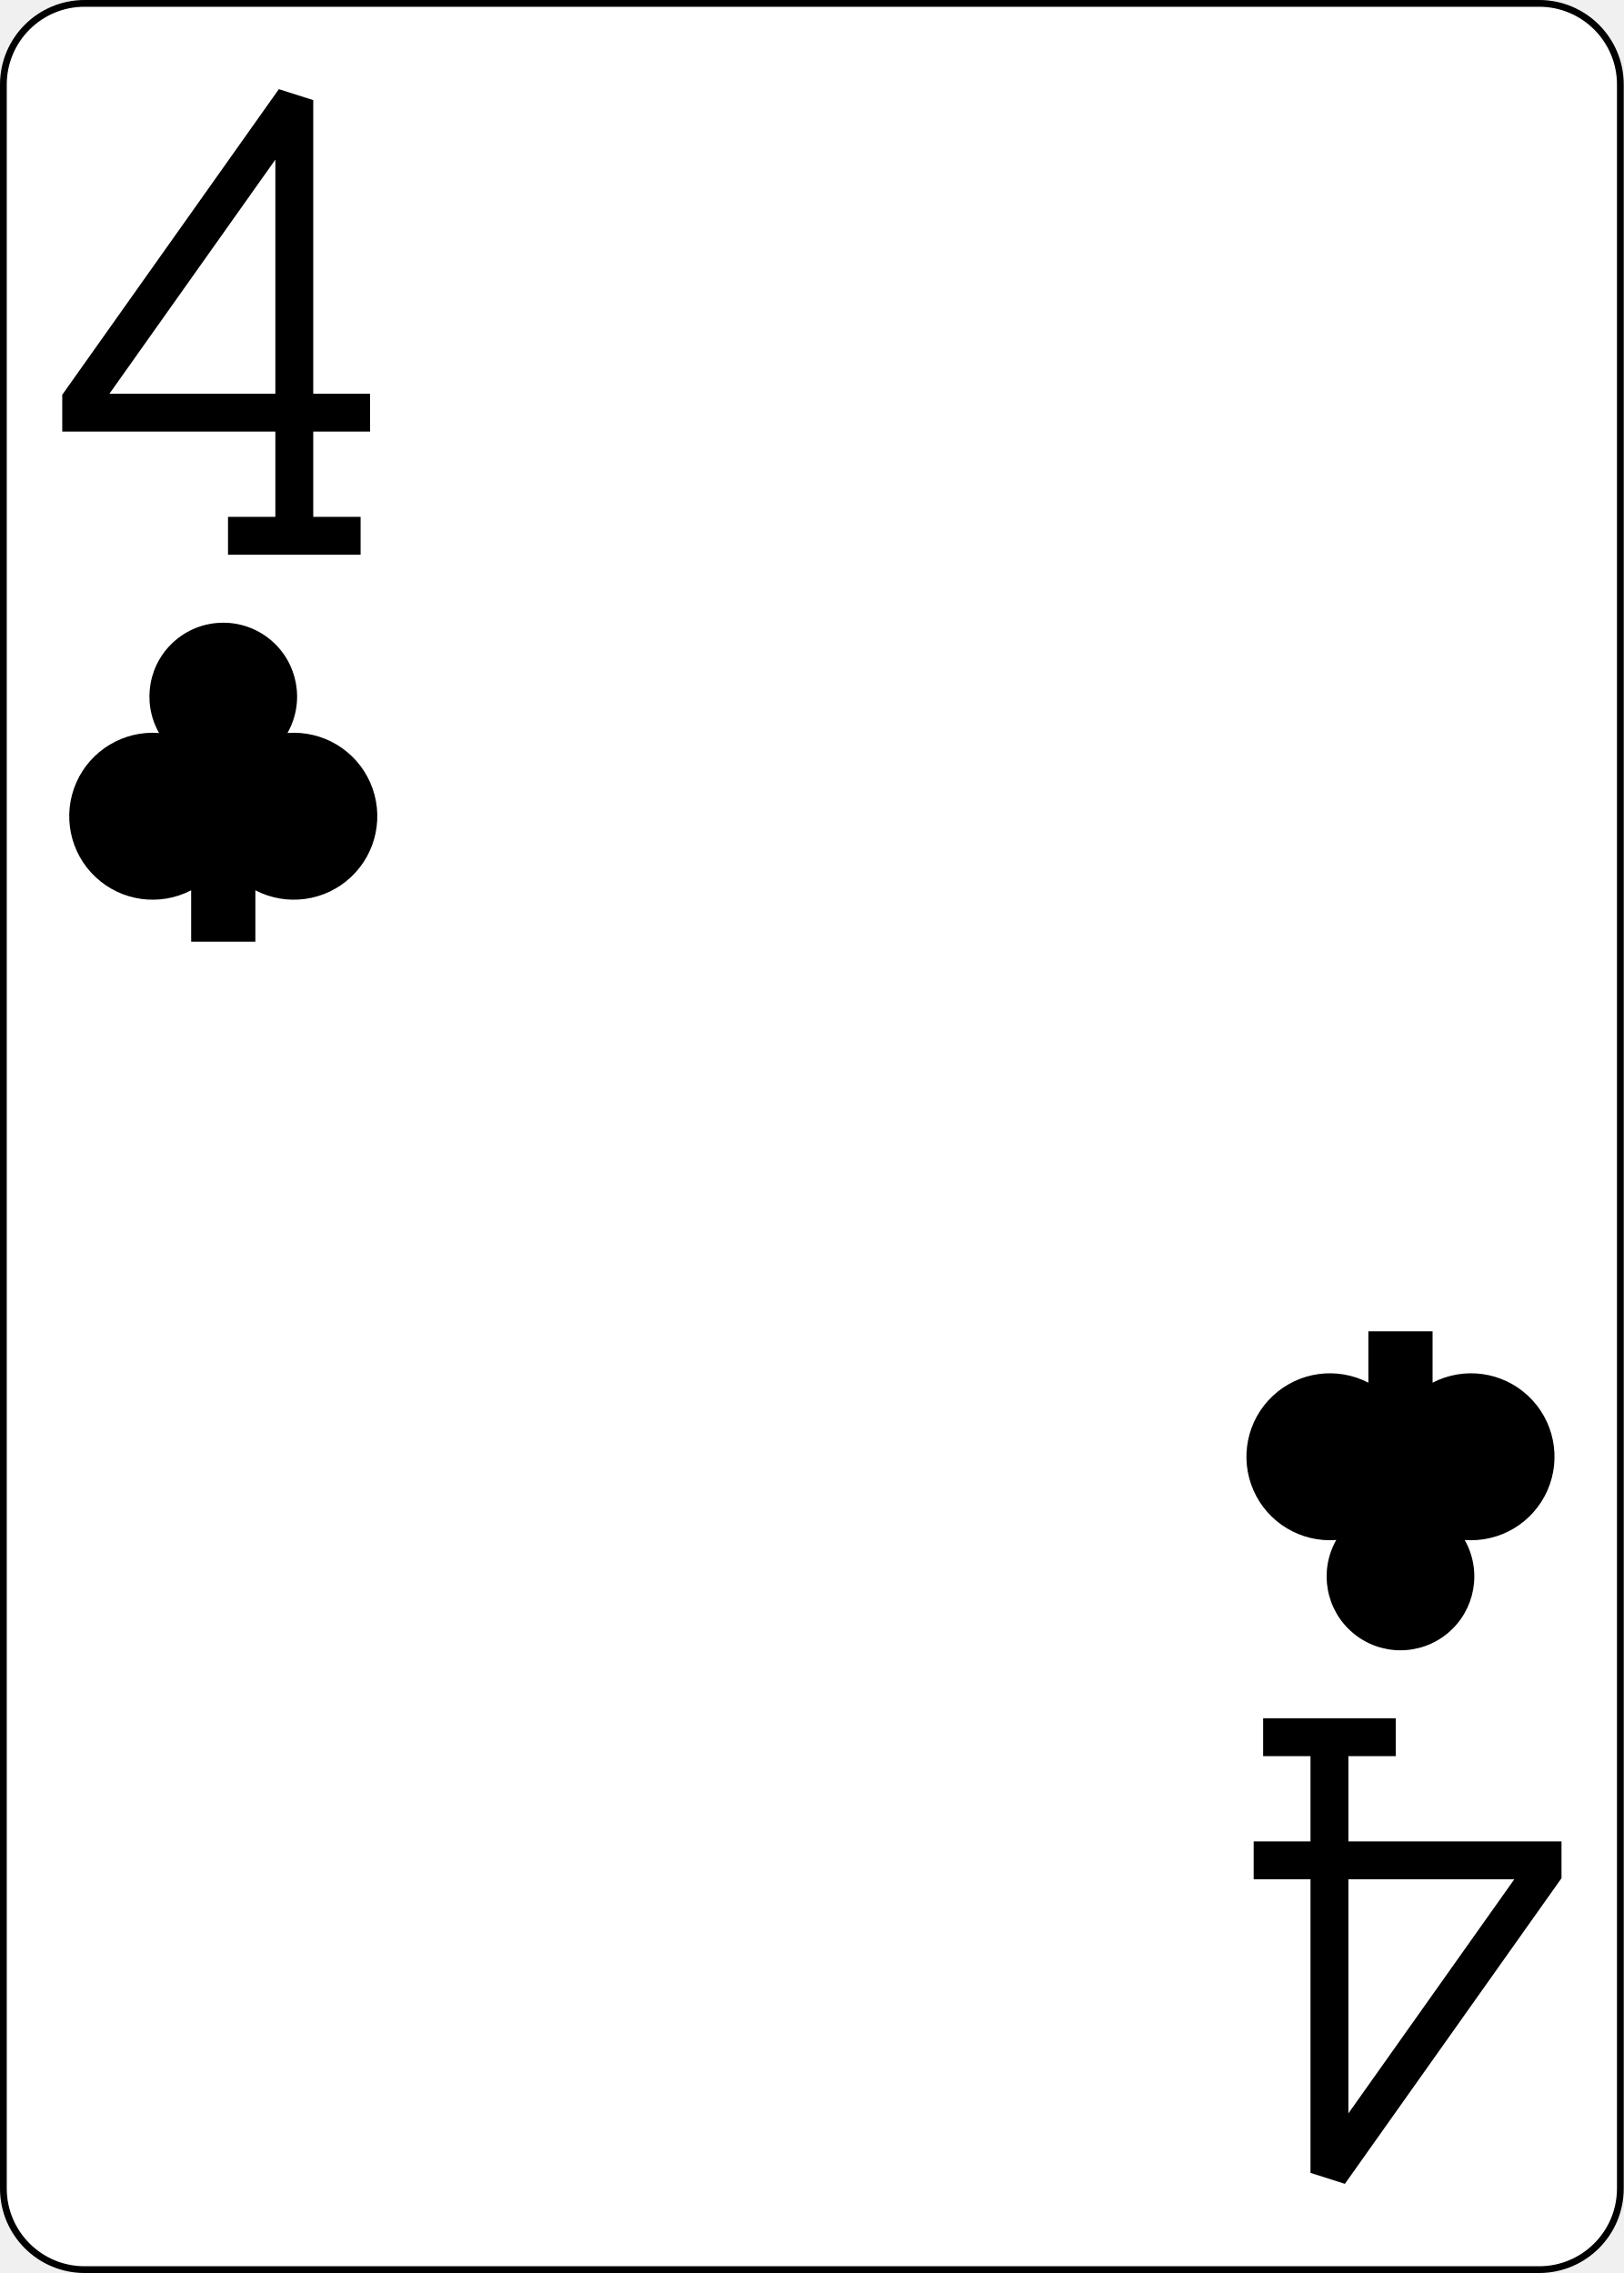
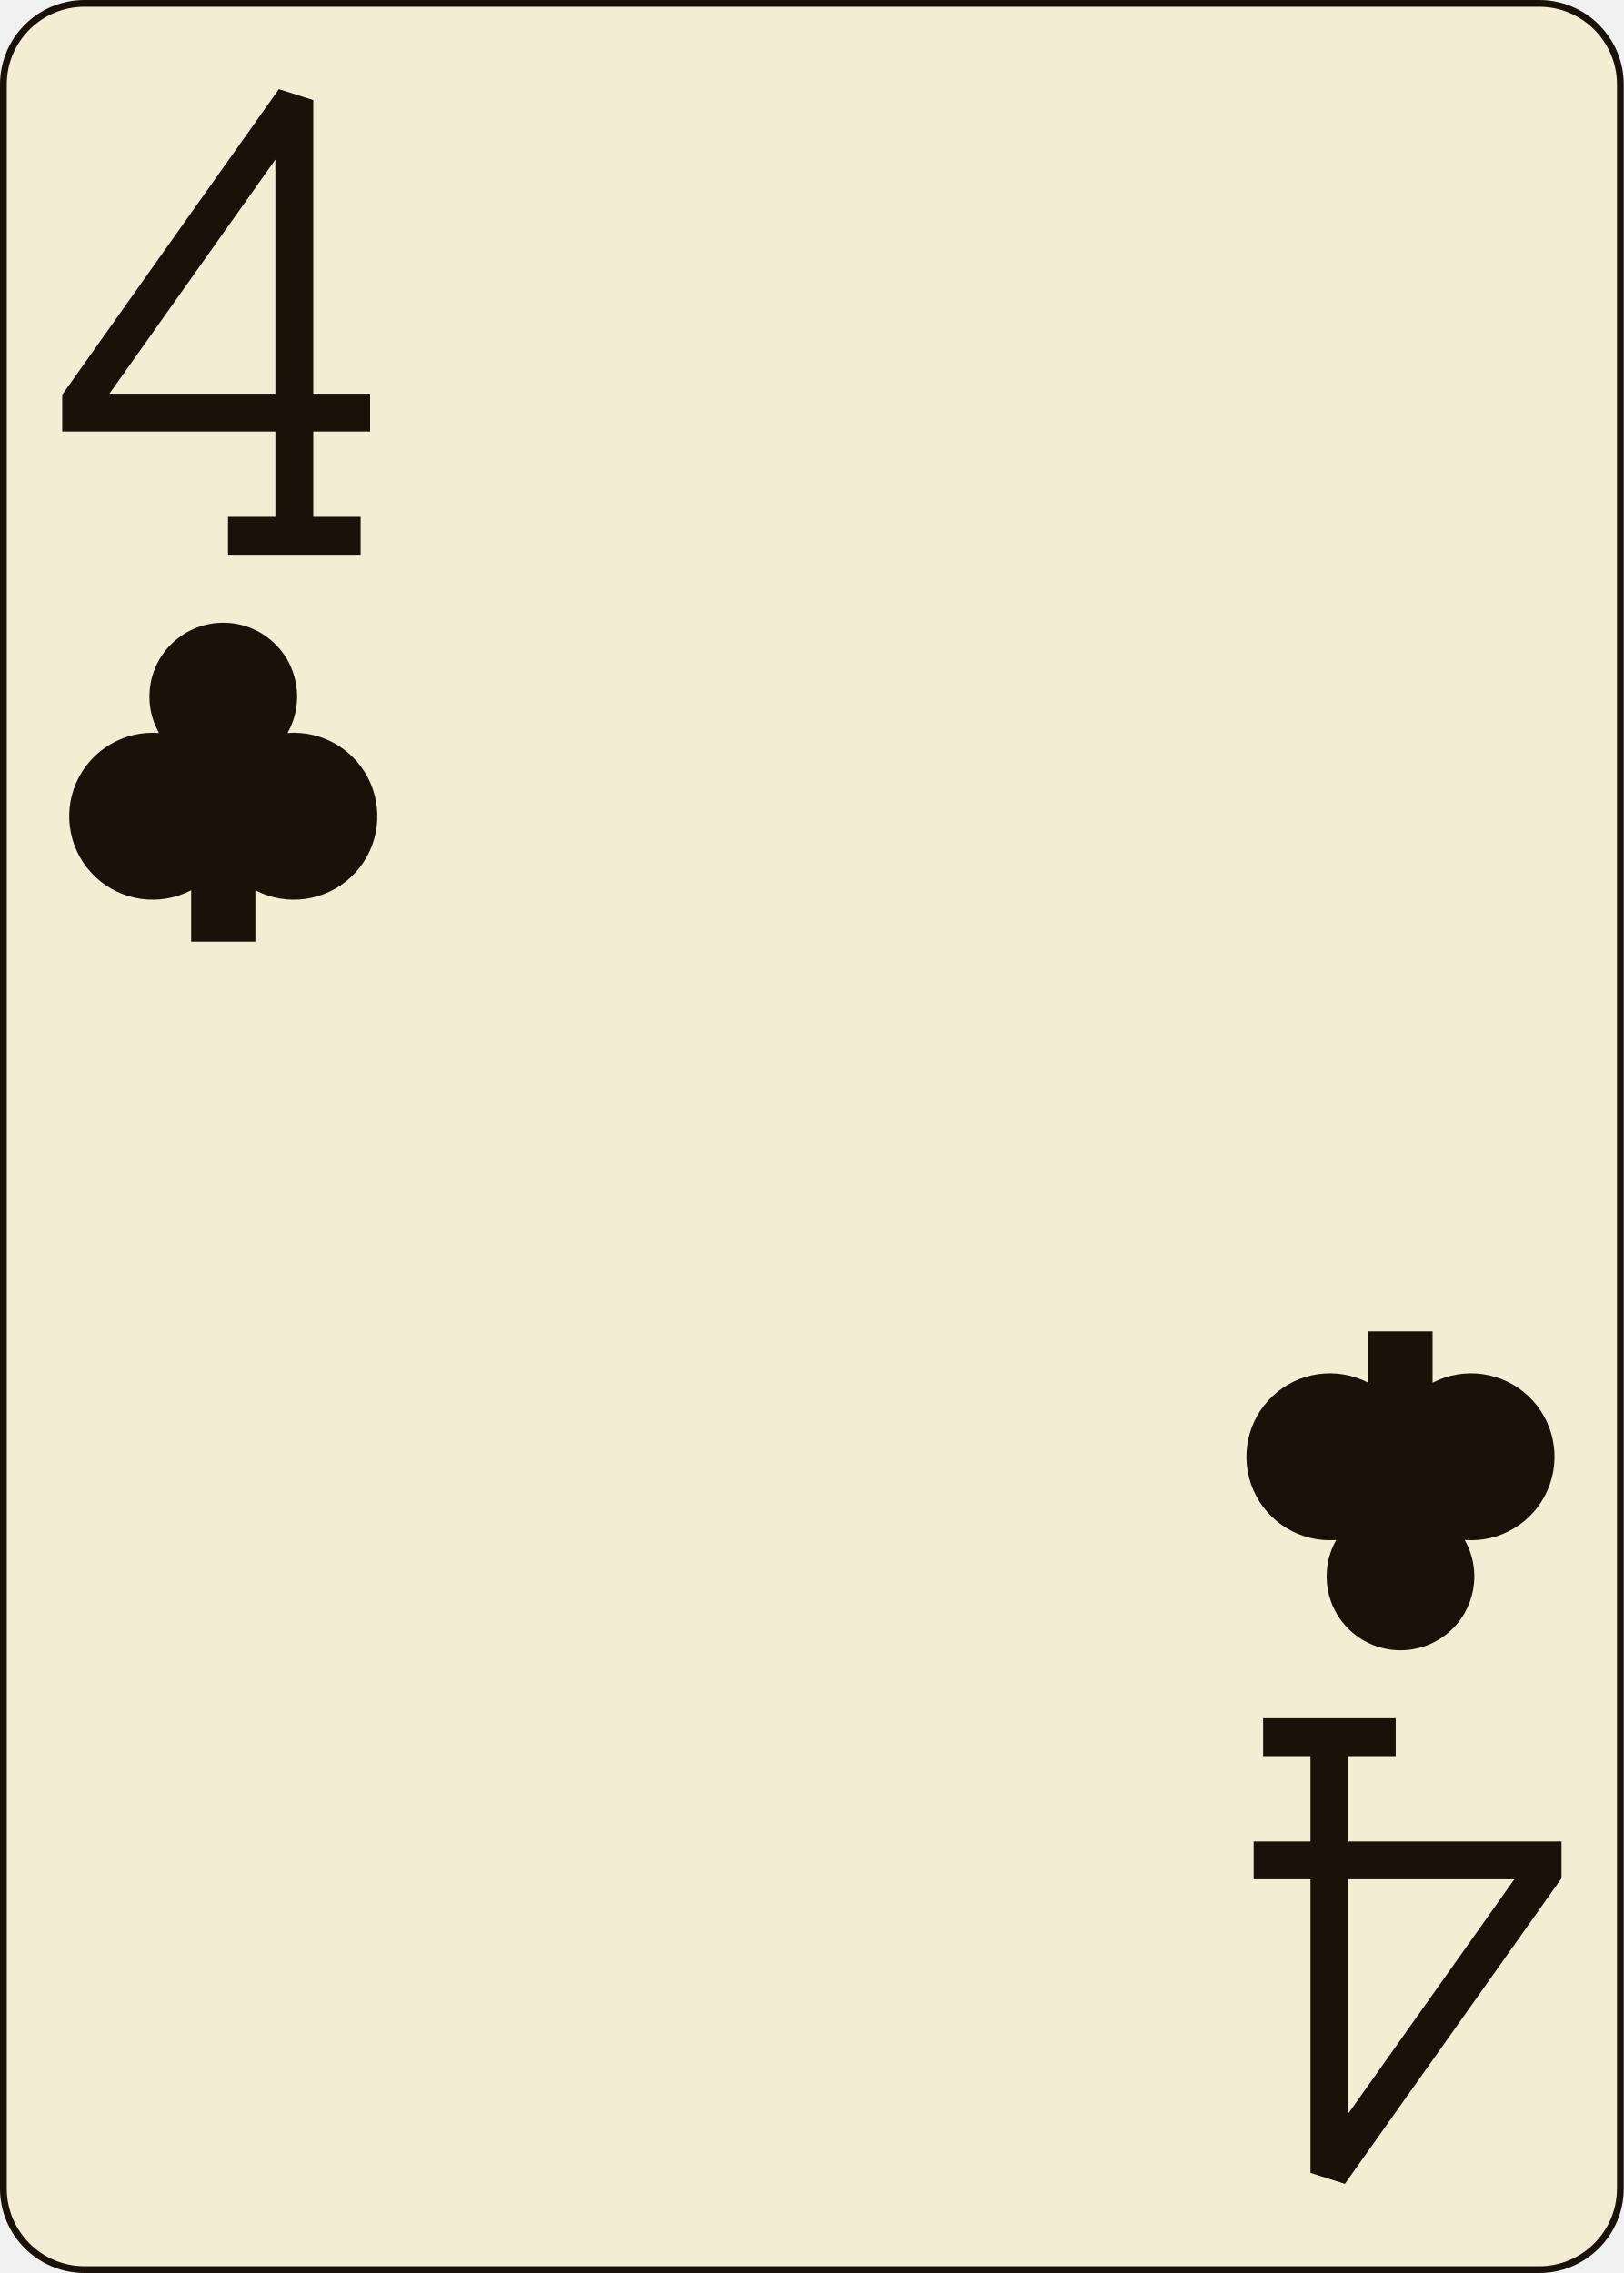
<svg xmlns="http://www.w3.org/2000/svg" xmlns:xlink="http://www.w3.org/1999/xlink" class="card" face="4C" height="3.5in" preserveAspectRatio="none" viewBox="-120 -168 240 336" width="2.5in">
  <defs>
    <symbol id="SC4" viewBox="-600 -600 1200 1200" preserveAspectRatio="xMinYMid">
-       <path d="M-100 500L100 500L100 340A260 260 0 1 0 200 -150A230 230 0 1 0 -200 -150A260 260 0 1 0 -100 340Z" fill="black" />
+       <path d="M-100 500L100 500L100 340A260 260 0 1 0 200 -150A230 230 0 1 0 -200 -150A260 260 0 1 0 -100 340Z" fill="#1a1208" />
    </symbol>
    <symbol id="VC4" viewBox="-500 -500 1000 1000" preserveAspectRatio="xMinYMid">
-       <path d="M50 460L250 460M150 460L150 -460L-300 175L-300 200L270 200" stroke="black" stroke-width="80" stroke-linecap="square" stroke-miterlimit="1.5" fill="none" />
+       <path d="M50 460L250 460M150 460L150 -460L-300 175L-300 200L270 200" stroke="#1a1208" stroke-width="80" stroke-linecap="square" stroke-miterlimit="1.5" fill="none" />
    </symbol>
  </defs>
-   <rect width="239" height="335" x="-119.5" y="-167.5" rx="12" ry="12" fill="white" stroke="black" />
+   <rect width="239" height="335" x="-119.5" y="-167.5" rx="12" ry="12" fill="#f5ecd4" stroke="#1a1208" />
  <use xlink:href="#VC4" height="70" width="70" x="-122" y="-156" />
  <use xlink:href="#SC4" height="56.946" width="56.946" x="-115.473" y="-81" />
  <g transform="rotate(180)">
    <use xlink:href="#VC4" height="70" width="70" x="-122" y="-156" />
    <use xlink:href="#SC4" height="56.946" width="56.946" x="-115.473" y="-81" />
  </g>
</svg>
